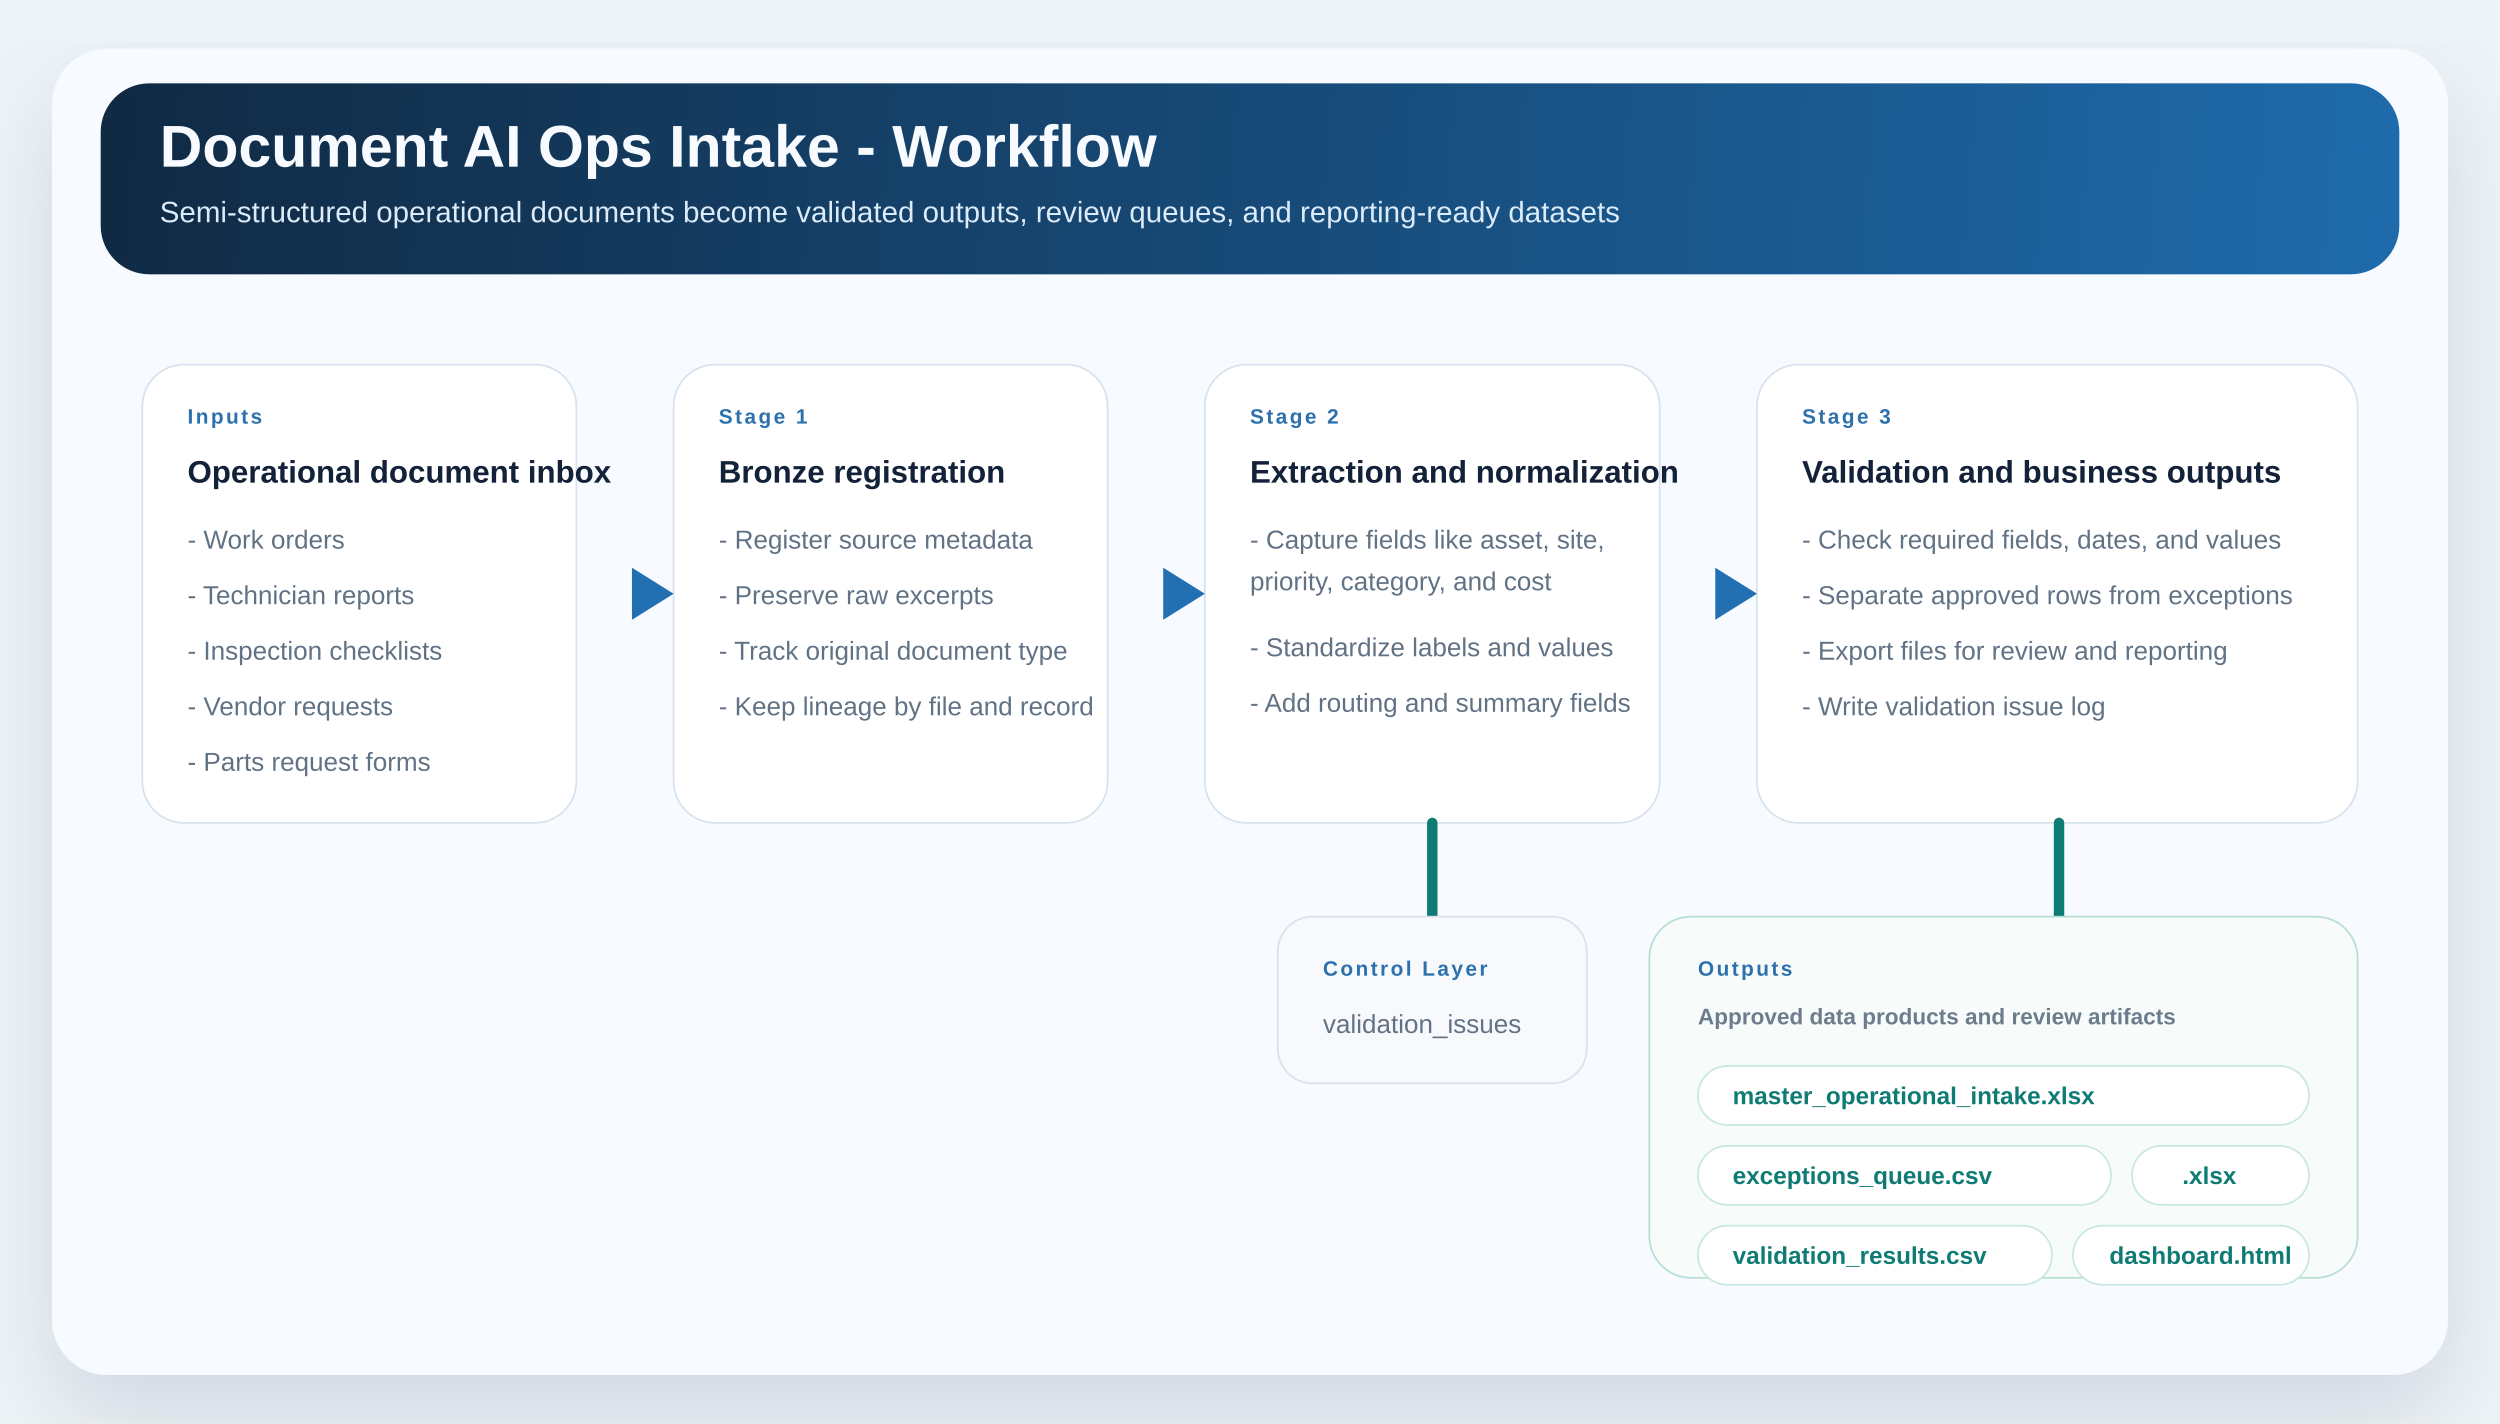
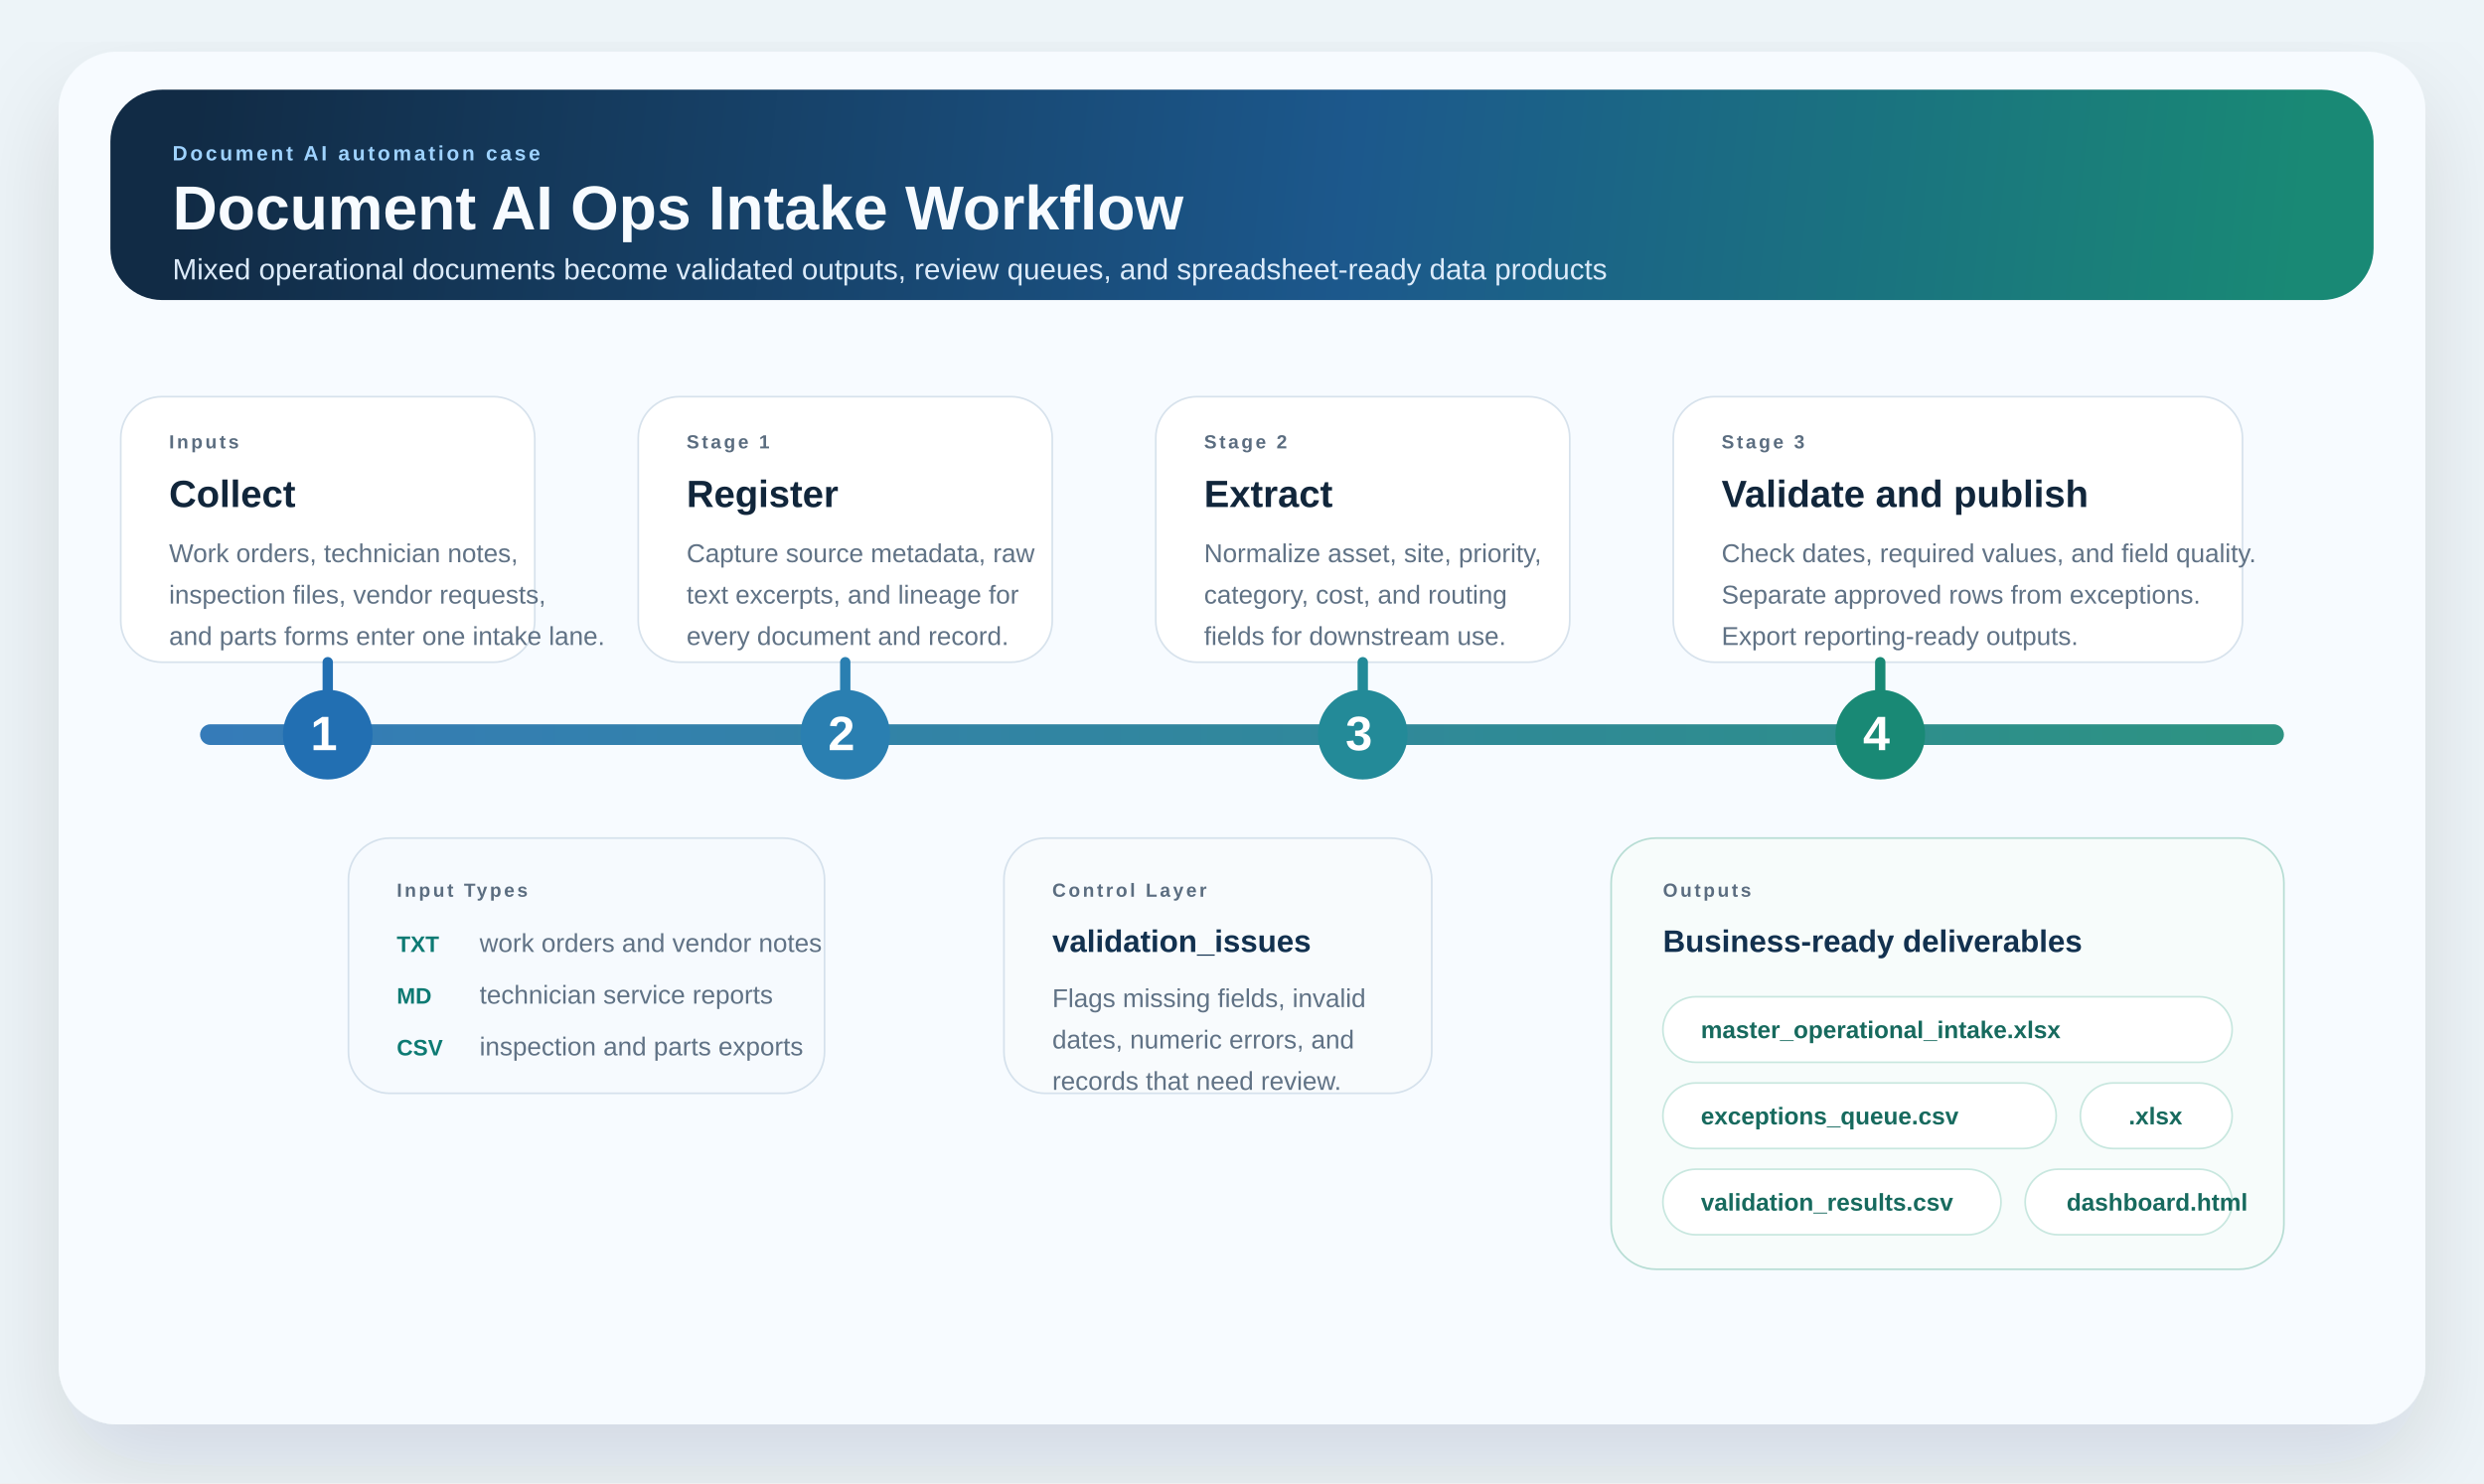
- <svg xmlns="http://www.w3.org/2000/svg" width="1440" height="820" viewBox="0 0 1440 820" fill="none">
+ <svg xmlns="http://www.w3.org/2000/svg" width="1440" height="860" viewBox="0 0 1440 860" fill="none">
  <defs>
-     <linearGradient id="hero" x1="72" y1="44" x2="1368" y2="154" gradientUnits="userSpaceOnUse">
-       <stop stop-color="#102A44" />
-       <stop offset="1" stop-color="#1E6AAA" />
+     <linearGradient id="bg" x1="112" y1="58" x2="1328" y2="188" gradientUnits="userSpaceOnUse">
+       <stop stop-color="#112B45" />
+       <stop offset="0.55" stop-color="#1C588C" />
+       <stop offset="1" stop-color="#198975" />
    </linearGradient>
-     <linearGradient id="flow" x1="0" y1="0" x2="1" y2="0">
-       <stop stop-color="#0E7B74" />
-       <stop offset="1" stop-color="#226FB2" />
+     <linearGradient id="track" x1="0" y1="0" x2="1" y2="0">
+       <stop stop-color="#226FB2" />
+       <stop offset="1" stop-color="#198975" />
    </linearGradient>
-     <filter id="shadow" x="0" y="0" width="1440" height="820" filterUnits="userSpaceOnUse" color-interpolation-filters="sRGB">
-       <feDropShadow dx="0" dy="24" stdDeviation="26" flood-color="#102239" flood-opacity="0.12" />
+     <filter id="shadow" x="0" y="0" width="1440" height="860" filterUnits="userSpaceOnUse" color-interpolation-filters="sRGB">
+       <feDropShadow dx="0" dy="24" stdDeviation="28" flood-color="#102239" flood-opacity="0.12" />
    </filter>
    <style>
-       .title { font: 800 34px 'Segoe UI', Arial, sans-serif; fill: #F7FBFF; }
+       .title { font: 800 36px 'Segoe UI', Arial, sans-serif; fill: #F7FBFF; }
      .subtitle { font: 500 17px 'Segoe UI', Arial, sans-serif; fill: #DCEBFA; }
-       .kicker { font: 700 12px 'Segoe UI', Arial, sans-serif; letter-spacing: 1.4px; text-transform: uppercase; fill: #2C70AD; }
-       .cardTitle { font: 800 18px 'Segoe UI', Arial, sans-serif; fill: #132238; }
-       .copy { font: 500 15px 'Segoe UI', Arial, sans-serif; fill: #617284; }
-       .pill { font: 700 14px 'Segoe UI', Arial, sans-serif; fill: #0E7B74; }
-       .muted { font: 600 13px 'Segoe UI', Arial, sans-serif; fill: #6D7C8C; }
+       .eyebrow { font: 700 12px 'Segoe UI', Arial, sans-serif; letter-spacing: 1.6px; text-transform: uppercase; fill: #9FD3FF; }
+       .stepNo { font: 800 28px 'Segoe UI', Arial, sans-serif; fill: #FFFFFF; }
+       .stepKicker { font: 700 11px 'Segoe UI', Arial, sans-serif; letter-spacing: 1.5px; text-transform: uppercase; fill: #5B6D80; }
+       .stepTitle { font: 800 22px 'Segoe UI', Arial, sans-serif; fill: #11263B; }
+       .copy { font: 500 15px 'Segoe UI', Arial, sans-serif; fill: #607285; }
+       .mini { font: 700 13px 'Segoe UI', Arial, sans-serif; fill: #0D7A73; }
+       .outTitle { font: 800 18px 'Segoe UI', Arial, sans-serif; fill: #12314F; }
+       .pill { font: 700 14px 'Segoe UI', Arial, sans-serif; fill: #176A5E; }
    </style>
  </defs>
-   <rect width="1440" height="820" fill="#EDF4F8" />
+   <rect width="1440" height="860" fill="#EDF4F8" />
  <g filter="url(#shadow)">
-     <rect x="30" y="28" width="1380" height="764" rx="32" fill="#F7FBFF" />
+     <rect x="34" y="30" width="1372" height="796" rx="34" fill="#F7FBFF" />
  </g>
-   <rect x="58" y="48" width="1324" height="110" rx="28" fill="url(#hero)" />
-   <text x="92" y="96" class="title">Document AI Ops Intake - Workflow</text>
-   <text x="92" y="128" class="subtitle">Semi-structured operational documents become validated outputs, review queues, and reporting-ready datasets</text>
-   <rect x="82" y="210" width="250" height="264" rx="24" fill="#FFFFFF" stroke="#D7E2EC" />
-   <text x="108" y="244" class="kicker">Inputs</text>
-   <text x="108" y="278" class="cardTitle">Operational document inbox</text>
-   <text x="108" y="316" class="copy">- Work orders</text>
-   <text x="108" y="348" class="copy">- Technician reports</text>
-   <text x="108" y="380" class="copy">- Inspection checklists</text>
-   <text x="108" y="412" class="copy">- Vendor requests</text>
-   <text x="108" y="444" class="copy">- Parts request forms</text>
-   <rect x="388" y="210" width="250" height="264" rx="24" fill="#FFFFFF" stroke="#D7E2EC" />
-   <text x="414" y="244" class="kicker">Stage 1</text>
-   <text x="414" y="278" class="cardTitle">Bronze registration</text>
-   <text x="414" y="316" class="copy">- Register source metadata</text>
-   <text x="414" y="348" class="copy">- Preserve raw excerpts</text>
-   <text x="414" y="380" class="copy">- Track original document type</text>
-   <text x="414" y="412" class="copy">- Keep lineage by file and record</text>
-   <rect x="694" y="210" width="262" height="264" rx="24" fill="#FFFFFF" stroke="#D7E2EC" />
-   <text x="720" y="244" class="kicker">Stage 2</text>
-   <text x="720" y="278" class="cardTitle">Extraction and normalization</text>
-   <text x="720" y="316" class="copy">- Capture fields like asset, site,</text>
-   <text x="720" y="340" class="copy">  priority, category, and cost</text>
-   <text x="720" y="378" class="copy">- Standardize labels and values</text>
-   <text x="720" y="410" class="copy">- Add routing and summary fields</text>
-   <rect x="1012" y="210" width="346" height="264" rx="24" fill="#FFFFFF" stroke="#D7E2EC" />
-   <text x="1038" y="244" class="kicker">Stage 3</text>
-   <text x="1038" y="278" class="cardTitle">Validation and business outputs</text>
-   <text x="1038" y="316" class="copy">- Check required fields, dates, and values</text>
-   <text x="1038" y="348" class="copy">- Separate approved rows from exceptions</text>
-   <text x="1038" y="380" class="copy">- Export files for review and reporting</text>
-   <text x="1038" y="412" class="copy">- Write validation issue log</text>
-   <line x1="332" y1="342" x2="388" y2="342" stroke="url(#flow)" stroke-width="8" stroke-linecap="round" />
-   <polygon points="388,342 364,327 364,357" fill="#226FB2" />
-   <line x1="638" y1="342" x2="694" y2="342" stroke="url(#flow)" stroke-width="8" stroke-linecap="round" />
-   <polygon points="694,342 670,327 670,357" fill="#226FB2" />
-   <line x1="956" y1="342" x2="1012" y2="342" stroke="url(#flow)" stroke-width="8" stroke-linecap="round" />
-   <polygon points="1012,342 988,327 988,357" fill="#226FB2" />
-   <line x1="825" y1="474" x2="825" y2="528" stroke="#0E7B74" stroke-width="6" stroke-linecap="round" />
-   <line x1="1186" y1="474" x2="1186" y2="528" stroke="#0E7B74" stroke-width="6" stroke-linecap="round" />
-   <rect x="736" y="528" width="178" height="96" rx="20" fill="#F7F9FD" stroke="#D7E2EC" />
-   <text x="762" y="562" class="kicker">Control Layer</text>
-   <text x="762" y="595" class="copy">validation_issues</text>
-   <rect x="950" y="528" width="408" height="208" rx="24" fill="#F7FCFB" stroke="#B8DDD5" />
-   <text x="978" y="562" class="kicker">Outputs</text>
-   <text x="978" y="590" class="muted">Approved data products and review artifacts</text>
-   <rect x="978" y="614" width="352" height="34" rx="17" fill="#FFFFFF" stroke="#C8E7DF" />
-   <text x="998" y="636" class="pill">master_operational_intake.xlsx</text>
-   <rect x="978" y="660" width="238" height="34" rx="17" fill="#FFFFFF" stroke="#C8E7DF" />
-   <text x="998" y="682" class="pill">exceptions_queue.csv</text>
-   <rect x="1228" y="660" width="102" height="34" rx="17" fill="#FFFFFF" stroke="#C8E7DF" />
-   <text x="1257" y="682" class="pill">.xlsx</text>
-   <rect x="978" y="706" width="204" height="34" rx="17" fill="#FFFFFF" stroke="#C8E7DF" />
-   <text x="998" y="728" class="pill">validation_results.csv</text>
-   <rect x="1194" y="706" width="136" height="34" rx="17" fill="#FFFFFF" stroke="#C8E7DF" />
-   <text x="1215" y="728" class="pill">dashboard.html</text>
+   <rect x="64" y="52" width="1312" height="122" rx="30" fill="url(#bg)" />
+   <text x="100" y="93" class="eyebrow">Document AI automation case</text>
+   <text x="100" y="133" class="title">Document AI Ops Intake Workflow</text>
+   <text x="100" y="162" class="subtitle">Mixed operational documents become validated outputs, review queues, and spreadsheet-ready data products</text>
+   <rect x="116" y="420" width="1208" height="12" rx="6" fill="#DDE7F0" />
+   <rect x="116" y="420" width="1208" height="12" rx="6" fill="url(#track)" opacity="0.9" />
+   <circle cx="190" cy="426" r="26" fill="#226FB2" />
+   <text x="180" y="435" class="stepNo">1</text>
+   <circle cx="490" cy="426" r="26" fill="#2A7FB1" />
+   <text x="480" y="435" class="stepNo">2</text>
+   <circle cx="790" cy="426" r="26" fill="#238A98" />
+   <text x="780" y="435" class="stepNo">3</text>
+   <circle cx="1090" cy="426" r="26" fill="#198975" />
+   <text x="1080" y="435" class="stepNo">4</text>
+   <rect x="70" y="230" width="240" height="154" rx="24" fill="#FFFFFF" stroke="#D7E2EC" />
+   <text x="98" y="260" class="stepKicker">Inputs</text>
+   <text x="98" y="294" class="stepTitle">Collect</text>
+   <text x="98" y="326" class="copy">Work orders, technician notes,</text>
+   <text x="98" y="350" class="copy">inspection files, vendor requests,</text>
+   <text x="98" y="374" class="copy">and parts forms enter one intake lane.</text>
+   <rect x="370" y="230" width="240" height="154" rx="24" fill="#FFFFFF" stroke="#D7E2EC" />
+   <text x="398" y="260" class="stepKicker">Stage 1</text>
+   <text x="398" y="294" class="stepTitle">Register</text>
+   <text x="398" y="326" class="copy">Capture source metadata, raw</text>
+   <text x="398" y="350" class="copy">text excerpts, and lineage for</text>
+   <text x="398" y="374" class="copy">every document and record.</text>
+   <rect x="670" y="230" width="240" height="154" rx="24" fill="#FFFFFF" stroke="#D7E2EC" />
+   <text x="698" y="260" class="stepKicker">Stage 2</text>
+   <text x="698" y="294" class="stepTitle">Extract</text>
+   <text x="698" y="326" class="copy">Normalize asset, site, priority,</text>
+   <text x="698" y="350" class="copy">category, cost, and routing</text>
+   <text x="698" y="374" class="copy">fields for downstream use.</text>
+   <rect x="970" y="230" width="330" height="154" rx="24" fill="#FFFFFF" stroke="#D7E2EC" />
+   <text x="998" y="260" class="stepKicker">Stage 3</text>
+   <text x="998" y="294" class="stepTitle">Validate and publish</text>
+   <text x="998" y="326" class="copy">Check dates, required values, and field quality.</text>
+   <text x="998" y="350" class="copy">Separate approved rows from exceptions.</text>
+   <text x="998" y="374" class="copy">Export reporting-ready outputs.</text>
+   <line x1="190" y1="384" x2="190" y2="400" stroke="#226FB2" stroke-width="6" stroke-linecap="round" />
+   <line x1="490" y1="384" x2="490" y2="400" stroke="#2A7FB1" stroke-width="6" stroke-linecap="round" />
+   <line x1="790" y1="384" x2="790" y2="400" stroke="#238A98" stroke-width="6" stroke-linecap="round" />
+   <line x1="1090" y1="384" x2="1090" y2="400" stroke="#198975" stroke-width="6" stroke-linecap="round" />
+   <rect x="202" y="486" width="276" height="148" rx="24" fill="#F6FAFE" stroke="#D5E1EC" />
+   <text x="230" y="520" class="stepKicker">Input Types</text>
+   <text x="230" y="552" class="mini">TXT</text>
+   <text x="278" y="552" class="copy">work orders and vendor notes</text>
+   <text x="230" y="582" class="mini">MD</text>
+   <text x="278" y="582" class="copy">technician service reports</text>
+   <text x="230" y="612" class="mini">CSV</text>
+   <text x="278" y="612" class="copy">inspection and parts exports</text>
+   <rect x="582" y="486" width="248" height="148" rx="24" fill="#F8FBFD" stroke="#D5E1EC" />
+   <text x="610" y="520" class="stepKicker">Control Layer</text>
+   <text x="610" y="552" class="outTitle">validation_issues</text>
+   <text x="610" y="584" class="copy">Flags missing fields, invalid</text>
+   <text x="610" y="608" class="copy">dates, numeric errors, and</text>
+   <text x="610" y="632" class="copy">records that need review.</text>
+   <rect x="934" y="486" width="390" height="250" rx="26" fill="#F7FCFB" stroke="#B7DDD4" />
+   <text x="964" y="520" class="stepKicker">Outputs</text>
+   <text x="964" y="552" class="outTitle">Business-ready deliverables</text>
+   <rect x="964" y="578" width="330" height="38" rx="19" fill="#FFFFFF" stroke="#C8E7DF" />
+   <text x="986" y="602" class="pill">master_operational_intake.xlsx</text>
+   <rect x="964" y="628" width="228" height="38" rx="19" fill="#FFFFFF" stroke="#C8E7DF" />
+   <text x="986" y="652" class="pill">exceptions_queue.csv</text>
+   <rect x="1206" y="628" width="88" height="38" rx="19" fill="#FFFFFF" stroke="#C8E7DF" />
+   <text x="1234" y="652" class="pill">.xlsx</text>
+   <rect x="964" y="678" width="196" height="38" rx="19" fill="#FFFFFF" stroke="#C8E7DF" />
+   <text x="986" y="702" class="pill">validation_results.csv</text>
+   <rect x="1174" y="678" width="120" height="38" rx="19" fill="#FFFFFF" stroke="#C8E7DF" />
+   <text x="1198" y="702" class="pill">dashboard.html</text>
</svg>
